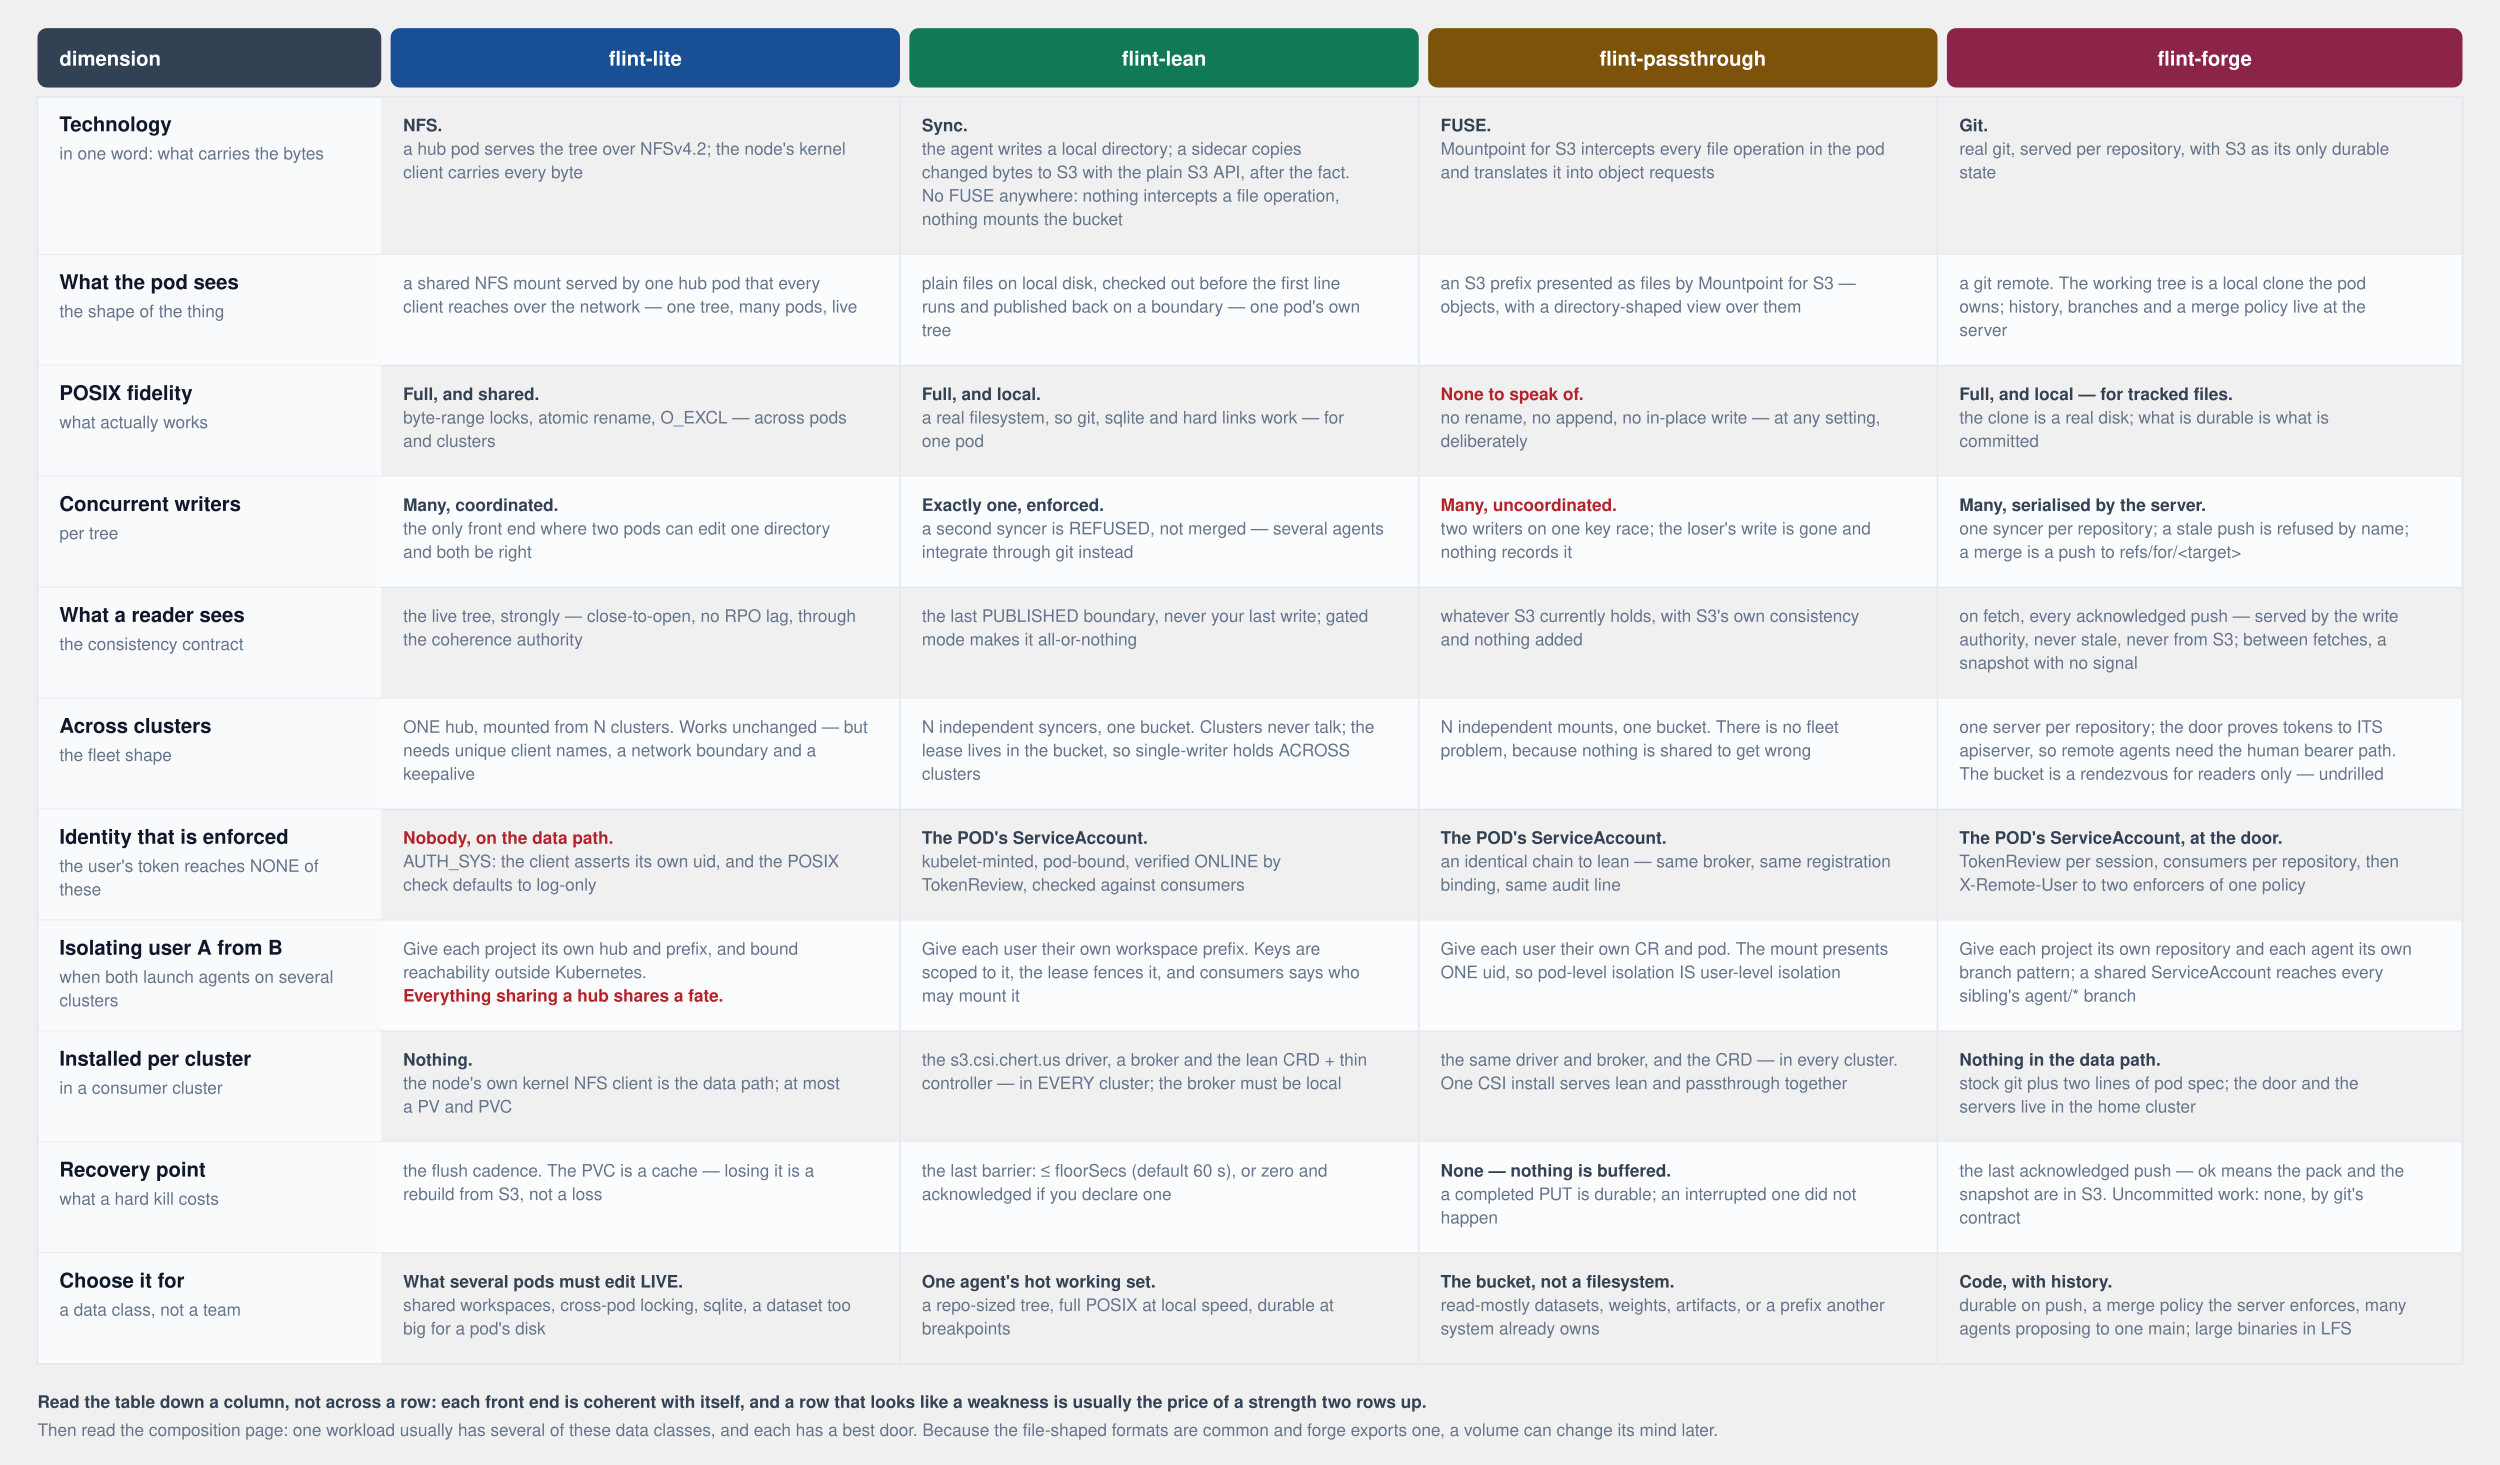
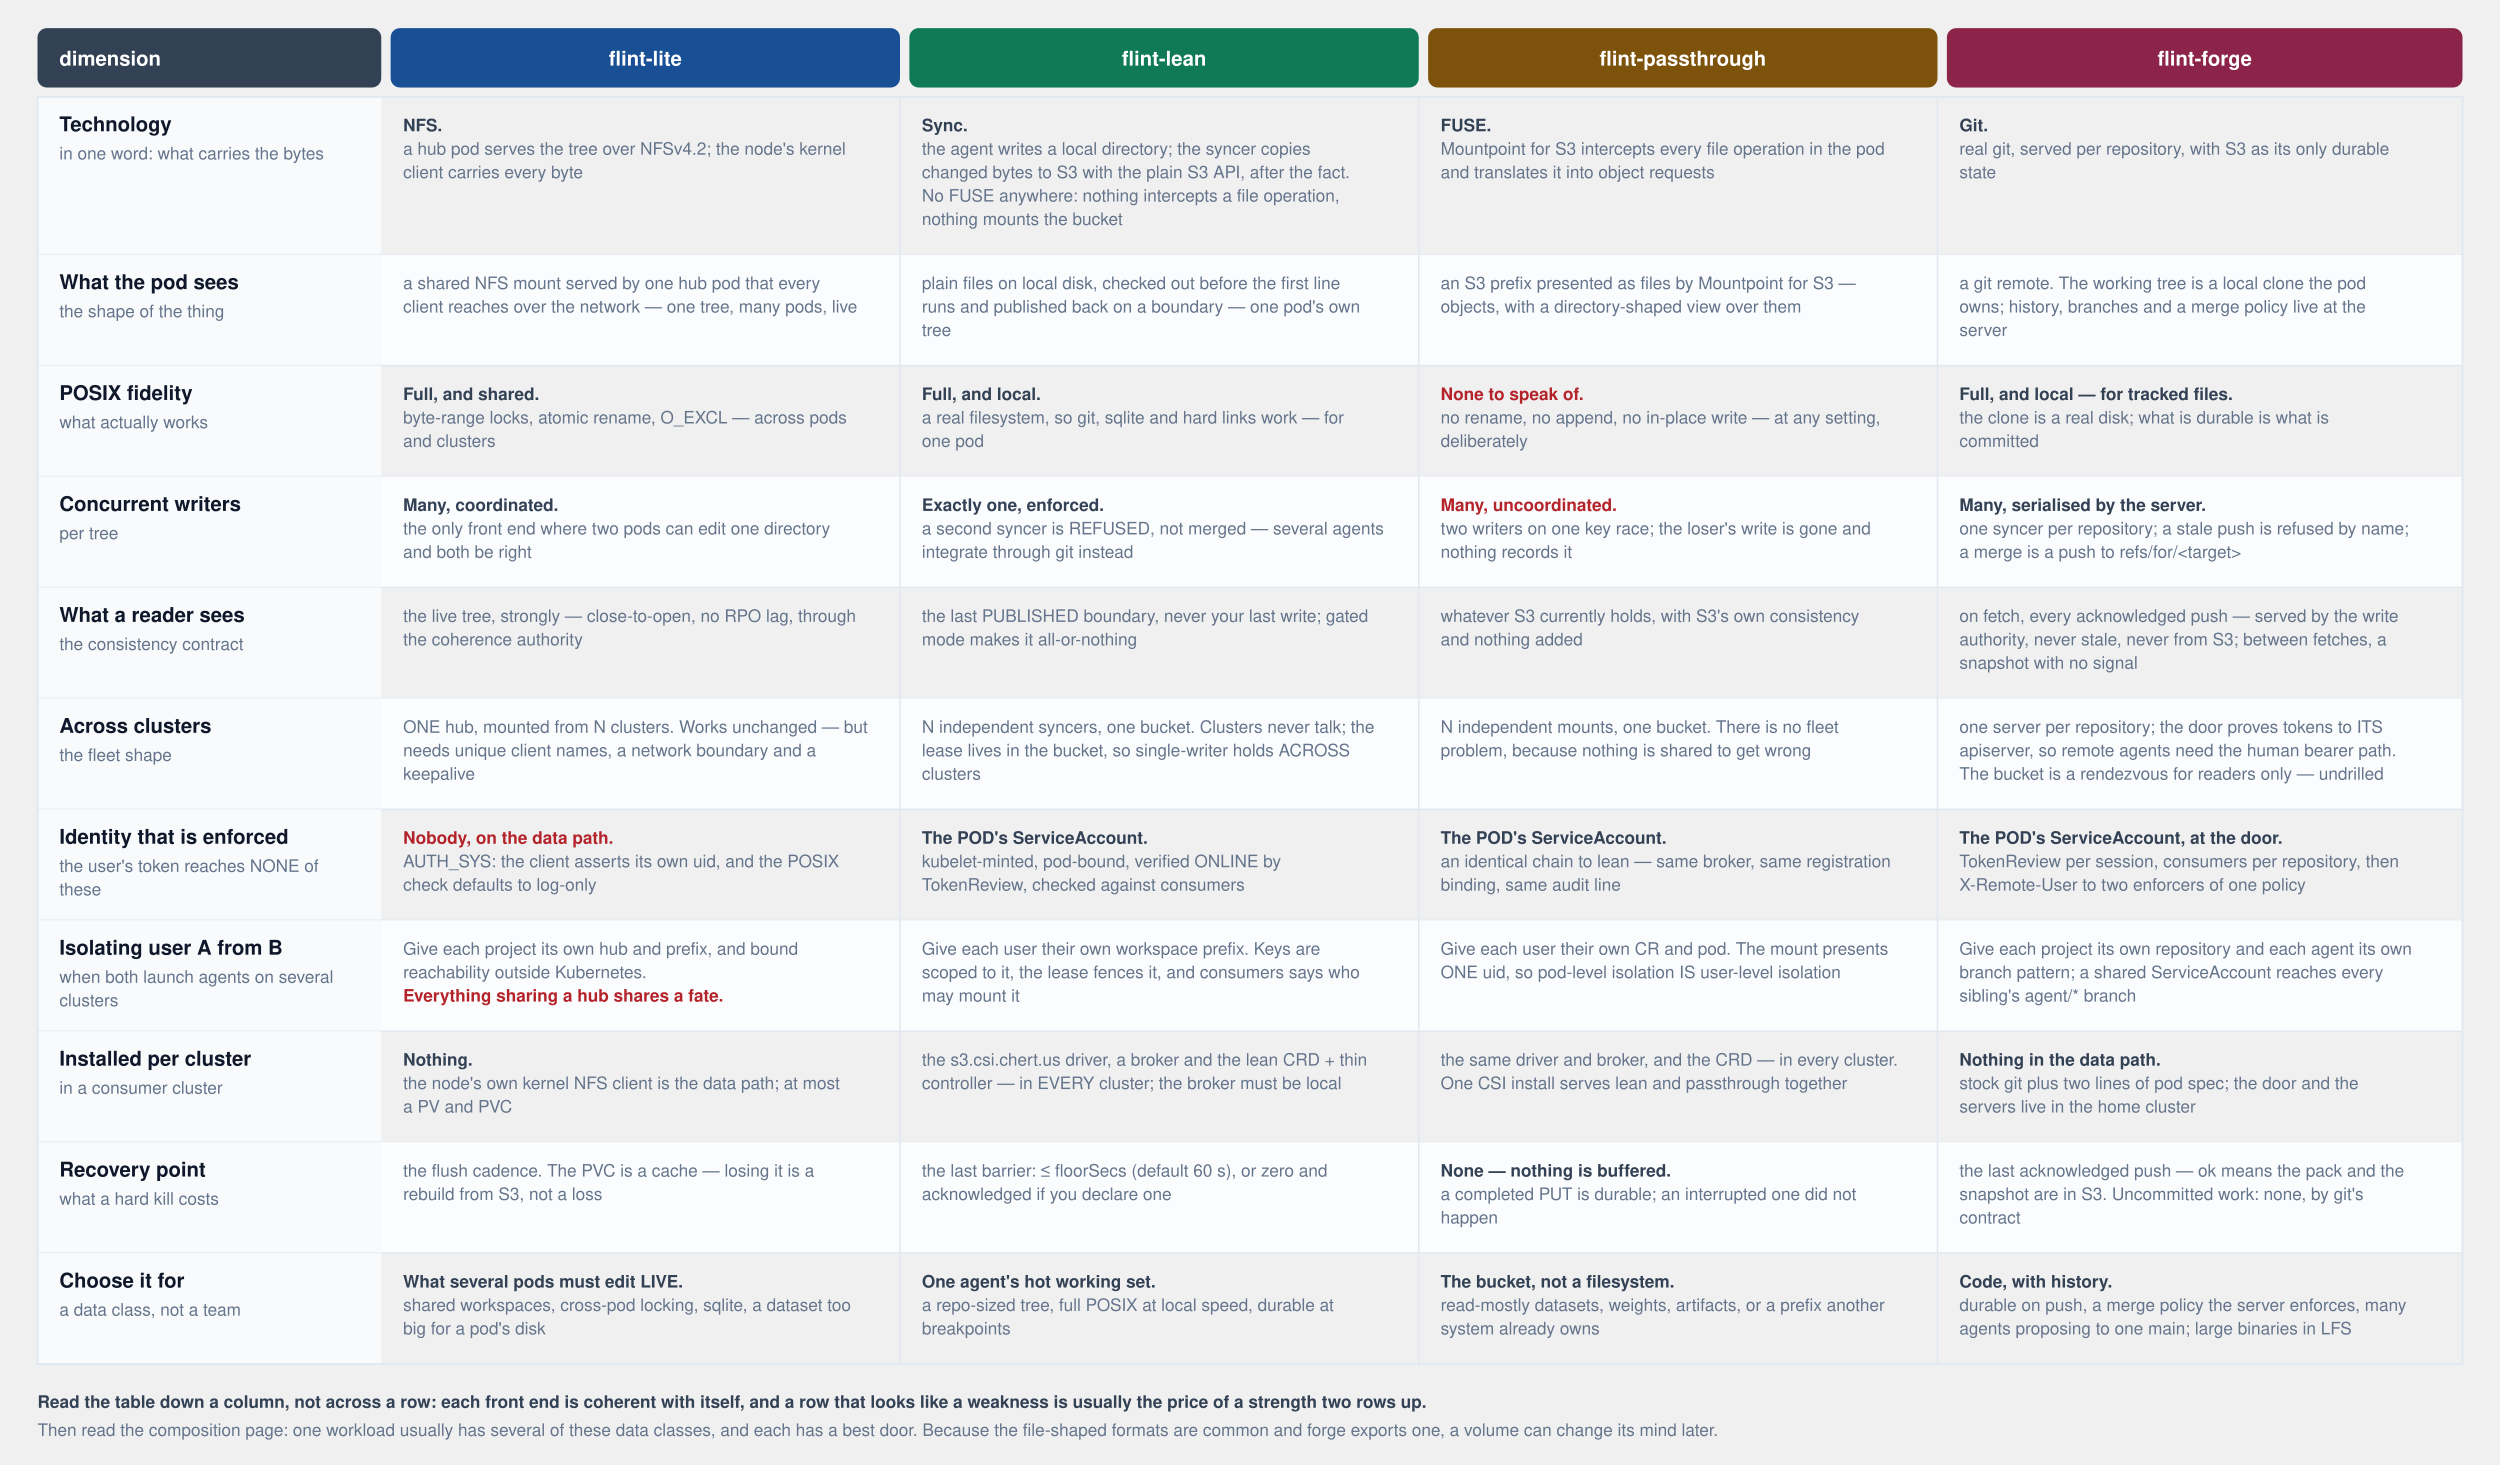
<svg xmlns="http://www.w3.org/2000/svg" viewBox="0 0 1600 937" role="img" aria-label="An eleven-row comparison of flint-lite, flint-lean, flint-passthrough and flint-forge across the technology that carries the bytes, what the pod sees, POSIX fidelity, concurrent writers, reader consistency, multi-cluster shape, enforced identity, user isolation, per-cluster install, recovery point, and the data class each is for.">
  <style>
  text{font-family:"Helvetica Neue",Helvetica,Arial,sans-serif;fill:#0f172a}
  .t1{font-size:17.0px;font-weight:600}
  .t2{font-size:13.0px;font-weight:600}
  .t3{font-size:12.0px}
  .t3b{font-size:12.0px;font-weight:600;fill:#334155}
  .t4{font-size:11.0px;fill:#64748b}
  .t4b{font-size:11.0px;font-weight:600;fill:#334155}
  .mono{font-family:Menlo,"SF Mono",Consolas,monospace;font-size:10.5px;fill:#334155}
  .mute{fill:#64748b}
  .cap{font-size:9.5px;font-weight:600;letter-spacing:.1em;fill:#64748b}
  .num{font-size:11.0px;font-weight:600;fill:#ffffff}
  .on{font-size:13.0px;font-weight:600;fill:#ffffff}
  .onsub{font-size:11.0px;fill:#ffffff;opacity:.85}
  .c-red{fill:#b4232a}
  .c-lite{fill:#184f95} .c-lean{fill:#0f7a55} .c-pass{fill:#7d530c} .c-forge{fill:#8c2449}
  .f-lite{fill:#184f95} .f-lean{fill:#1baf7a} .f-pass{fill:#a06b12} .f-forge{fill:#b03060}
  .f-red{fill:#b4232a} .f-ink{fill:#334155}
  .b-lite{fill:#eef3fa;stroke:#184f95;stroke-width:1.4} .b-lean{fill:#ecf8f2;stroke:#1baf7a;stroke-width:1.4} .b-pass{fill:#faf3e6;stroke:#a06b12;stroke-width:1.4} .b-forge{fill:#faedf2;stroke:#b03060;stroke-width:1.4}
  .hd-lite{fill:#184f95} .hd-lean{fill:#0f7a55} .hd-pass{fill:#7d530c} .hd-forge{fill:#8c2449}
  .hd-lbl{fill:#334155}
  .l-lite{stroke:#184f95;stroke-width:2.2;fill:none} .l-lean{stroke:#1baf7a;stroke-width:2.2;fill:none} .l-pass{stroke:#a06b12;stroke-width:2.2;fill:none} .l-forge{stroke:#b03060;stroke-width:2.2;fill:none}
  .l-ctl{stroke:#94a3b8;stroke-width:1.6;fill:none}
  .l-ink{stroke:#334155;stroke-width:2.2;fill:none}
  .l-red{stroke:#b4232a;stroke-width:2.2;fill:none}
  .bx{fill:#ffffff;stroke:#e2e8f0;stroke-width:1.4}
  .panel{fill:#f8fafc;stroke:#e2e8f0;stroke-width:1.4}
  .s3{fill:#f1f5f9;stroke:#64748b;stroke-width:1.6}
  .grp{fill:none;stroke:#94a3b8;stroke-width:1.3;stroke-dasharray:7 5}
  .hair{stroke:#e2e8f0;stroke-width:1}
  .lbl{fill:#f8fafc} .rowb{fill:#fbfcfd}
  .frame{fill:none;stroke:#e2e8f0;stroke-width:1.2}
  .halo{fill:#ffffff}
  .chip{fill:#f8fafc;stroke:#e2e8f0;stroke-width:1}
  .chip-red{fill:#b4232a}
  .chip-lite{fill:#184f95} .chip-lean{fill:#0f7a55} .chip-pass{fill:#7d530c} .chip-forge{fill:#8c2449}
  .chip .cap{fill:#334155}
  /* On a filled shape. Last on purpose: a class beats a presentation
     attribute, so this must win over .t4/.cap/.mono. */
  .on,.num,.onsub{fill:#ffffff}
  .cap.on{fill:#ffffff}
</style>
  <defs>
    <marker id="a-lite" viewBox="0 0 10 10" refX="9" refY="5" markerWidth="7" markerHeight="7" orient="auto-start-reverse">
      <path d="M0,0 L10,5 L0,10 z" fill="#184f95" />
    </marker>
    <marker id="a-lean" viewBox="0 0 10 10" refX="9" refY="5" markerWidth="7" markerHeight="7" orient="auto-start-reverse">
      <path d="M0,0 L10,5 L0,10 z" fill="#1baf7a" />
    </marker>
    <marker id="a-pass" viewBox="0 0 10 10" refX="9" refY="5" markerWidth="7" markerHeight="7" orient="auto-start-reverse">
      <path d="M0,0 L10,5 L0,10 z" fill="#a06b12" />
    </marker>
    <marker id="a-forge" viewBox="0 0 10 10" refX="9" refY="5" markerWidth="7" markerHeight="7" orient="auto-start-reverse">
      <path d="M0,0 L10,5 L0,10 z" fill="#b03060" />
    </marker>
    <marker id="a-ctl" viewBox="0 0 10 10" refX="9" refY="5" markerWidth="7" markerHeight="7" orient="auto-start-reverse">
      <path d="M0,0 L10,5 L0,10 z" fill="#94a3b8" />
    </marker>
    <marker id="a-ink" viewBox="0 0 10 10" refX="9" refY="5" markerWidth="7" markerHeight="7" orient="auto-start-reverse">
      <path d="M0,0 L10,5 L0,10 z" fill="#334155" />
    </marker>
    <marker id="a-red" viewBox="0 0 10 10" refX="9" refY="5" markerWidth="7" markerHeight="7" orient="auto-start-reverse">
      <path d="M0,0 L10,5 L0,10 z" fill="#b4232a" />
    </marker>
  </defs>
  <rect x="24" y="18" width="220" height="38" rx="6" class="hd-lbl" />
  <text class="on" x="38" y="42">dimension</text>
  <rect x="250" y="18" width="326" height="38" rx="6" class="hd-lite" />
  <text class="on" x="413" y="42" style="text-anchor:middle">flint-lite</text>
  <rect x="582" y="18" width="326" height="38" rx="6" class="hd-lean" />
  <text class="on" x="745" y="42" style="text-anchor:middle">flint-lean</text>
  <rect x="914" y="18" width="326" height="38" rx="6" class="hd-pass" />
  <text class="on" x="1077" y="42" style="text-anchor:middle">flint-passthrough</text>
  <rect x="1246" y="18" width="330" height="38" rx="6" class="hd-forge" />
  <text class="on" x="1411" y="42" style="text-anchor:middle">flint-forge</text>
  <rect x="24" y="62" width="220" height="101" rx="0" class="lbl" />
  <text class="t2" x="38" y="84">Technology</text>
  <text class="t4" x="38" y="102">in one word: what carries the bytes</text>
  <text class="t4b" x="258" y="84">NFS.</text>
  <text class="t4" x="258" y="99">a hub pod serves the tree over NFSv4.2; the node's kernel</text>
  <text class="t4" x="258" y="114">client carries every byte</text>
  <text class="t4b" x="590" y="84">Sync.</text>
-   <text class="t4" x="590" y="99">the agent writes a local directory; a sidecar copies</text>
+   <text class="t4" x="590" y="99">the agent writes a local directory; the syncer copies</text>
  <text class="t4" x="590" y="114">changed bytes to S3 with the plain S3 API, after the fact.</text>
  <text class="t4" x="590" y="129">No FUSE anywhere: nothing intercepts a file operation,</text>
  <text class="t4" x="590" y="144">nothing mounts the bucket</text>
  <text class="t4b" x="922" y="84">FUSE.</text>
  <text class="t4" x="922" y="99">Mountpoint for S3 intercepts every file operation in the pod</text>
  <text class="t4" x="922" y="114">and translates it into object requests</text>
  <text class="t4b" x="1254" y="84">Git.</text>
  <text class="t4" x="1254" y="99">real git, served per repository, with S3 as its only durable</text>
  <text class="t4" x="1254" y="114">state</text>
  <line class="hair" x1="24" y1="163" x2="1576" y2="163" />
  <rect x="24" y="163" width="220" height="71" rx="0" class="lbl" />
  <rect x="244" y="163" width="1332" height="71" rx="0" class="rowb" />
  <text class="t2" x="38" y="185">What the pod sees</text>
  <text class="t4" x="38" y="203">the shape of the thing</text>
  <text class="t4" x="258" y="185">a shared NFS mount served by one hub pod that every</text>
  <text class="t4" x="258" y="200">client reaches over the network — one tree, many pods, live</text>
  <text class="t4" x="590" y="185">plain files on local disk, checked out before the first line</text>
  <text class="t4" x="590" y="200">runs and published back on a boundary — one pod's own</text>
  <text class="t4" x="590" y="215">tree</text>
  <text class="t4" x="922" y="185">an S3 prefix presented as files by Mountpoint for S3 —</text>
  <text class="t4" x="922" y="200">objects, with a directory-shaped view over them</text>
  <text class="t4" x="1254" y="185">a git remote. The working tree is a local clone the pod</text>
  <text class="t4" x="1254" y="200">owns; history, branches and a merge policy live at the</text>
  <text class="t4" x="1254" y="215">server</text>
  <line class="hair" x1="24" y1="234" x2="1576" y2="234" />
  <rect x="24" y="234" width="220" height="71" rx="0" class="lbl" />
  <text class="t2" x="38" y="256">POSIX fidelity</text>
  <text class="t4" x="38" y="274">what actually works</text>
  <text class="t4b" x="258" y="256">Full, and shared.</text>
  <text class="t4" x="258" y="271">byte-range locks, atomic rename, O_EXCL — across pods</text>
  <text class="t4" x="258" y="286">and clusters</text>
  <text class="t4b" x="590" y="256">Full, and local.</text>
  <text class="t4" x="590" y="271">a real filesystem, so git, sqlite and hard links work — for</text>
  <text class="t4" x="590" y="286">one pod</text>
  <text class="t4b c-red" x="922" y="256">None to speak of.</text>
  <text class="t4" x="922" y="271">no rename, no append, no in-place write — at any setting,</text>
  <text class="t4" x="922" y="286">deliberately</text>
  <text class="t4b" x="1254" y="256">Full, and local — for tracked files.</text>
  <text class="t4" x="1254" y="271">the clone is a real disk; what is durable is what is</text>
  <text class="t4" x="1254" y="286">committed</text>
  <line class="hair" x1="24" y1="305" x2="1576" y2="305" />
  <rect x="24" y="305" width="220" height="71" rx="0" class="lbl" />
  <rect x="244" y="305" width="1332" height="71" rx="0" class="rowb" />
  <text class="t2" x="38" y="327">Concurrent writers</text>
  <text class="t4" x="38" y="345">per tree</text>
  <text class="t4b" x="258" y="327">Many, coordinated.</text>
  <text class="t4" x="258" y="342">the only front end where two pods can edit one directory</text>
  <text class="t4" x="258" y="357">and both be right</text>
  <text class="t4b" x="590" y="327">Exactly one, enforced.</text>
  <text class="t4" x="590" y="342">a second syncer is REFUSED, not merged — several agents</text>
  <text class="t4" x="590" y="357">integrate through git instead</text>
  <text class="t4b c-red" x="922" y="327">Many, uncoordinated.</text>
  <text class="t4" x="922" y="342">two writers on one key race; the loser's write is gone and</text>
  <text class="t4" x="922" y="357">nothing records it</text>
  <text class="t4b" x="1254" y="327">Many, serialised by the server.</text>
  <text class="t4" x="1254" y="342">one syncer per repository; a stale push is refused by name;</text>
  <text class="t4" x="1254" y="357">a merge is a push to refs/for/&lt;target&gt;</text>
  <line class="hair" x1="24" y1="376" x2="1576" y2="376" />
  <rect x="24" y="376" width="220" height="71" rx="0" class="lbl" />
  <text class="t2" x="38" y="398">What a reader sees</text>
  <text class="t4" x="38" y="416">the consistency contract</text>
  <text class="t4" x="258" y="398">the live tree, strongly — close-to-open, no RPO lag, through</text>
  <text class="t4" x="258" y="413">the coherence authority</text>
  <text class="t4" x="590" y="398">the last PUBLISHED boundary, never your last write; gated</text>
  <text class="t4" x="590" y="413">mode makes it all-or-nothing</text>
  <text class="t4" x="922" y="398">whatever S3 currently holds, with S3's own consistency</text>
  <text class="t4" x="922" y="413">and nothing added</text>
  <text class="t4" x="1254" y="398">on fetch, every acknowledged push — served by the write</text>
  <text class="t4" x="1254" y="413">authority, never stale, never from S3; between fetches, a</text>
  <text class="t4" x="1254" y="428">snapshot with no signal</text>
  <line class="hair" x1="24" y1="447" x2="1576" y2="447" />
  <rect x="24" y="447" width="220" height="71" rx="0" class="lbl" />
  <rect x="244" y="447" width="1332" height="71" rx="0" class="rowb" />
  <text class="t2" x="38" y="469">Across clusters</text>
  <text class="t4" x="38" y="487">the fleet shape</text>
  <text class="t4" x="258" y="469">ONE hub, mounted from N clusters. Works unchanged — but</text>
  <text class="t4" x="258" y="484">needs unique client names, a network boundary and a</text>
  <text class="t4" x="258" y="499">keepalive</text>
  <text class="t4" x="590" y="469">N independent syncers, one bucket. Clusters never talk; the</text>
  <text class="t4" x="590" y="484">lease lives in the bucket, so single-writer holds ACROSS</text>
  <text class="t4" x="590" y="499">clusters</text>
  <text class="t4" x="922" y="469">N independent mounts, one bucket. There is no fleet</text>
  <text class="t4" x="922" y="484">problem, because nothing is shared to get wrong</text>
  <text class="t4" x="1254" y="469">one server per repository; the door proves tokens to ITS</text>
  <text class="t4" x="1254" y="484">apiserver, so remote agents need the human bearer path.</text>
  <text class="t4" x="1254" y="499">The bucket is a rendezvous for readers only — undrilled</text>
  <line class="hair" x1="24" y1="518" x2="1576" y2="518" />
  <rect x="24" y="518" width="220" height="71" rx="0" class="lbl" />
  <text class="t2" x="38" y="540">Identity that is enforced</text>
  <text class="t4" x="38" y="558">the user's token reaches NONE of</text>
  <text class="t4" x="38" y="573">these</text>
  <text class="t4b c-red" x="258" y="540">Nobody, on the data path.</text>
  <text class="t4" x="258" y="555">AUTH_SYS: the client asserts its own uid, and the POSIX</text>
  <text class="t4" x="258" y="570">check defaults to log-only</text>
  <text class="t4b" x="590" y="540">The POD's ServiceAccount.</text>
  <text class="t4" x="590" y="555">kubelet-minted, pod-bound, verified ONLINE by</text>
  <text class="t4" x="590" y="570">TokenReview, checked against consumers</text>
  <text class="t4b" x="922" y="540">The POD's ServiceAccount.</text>
  <text class="t4" x="922" y="555">an identical chain to lean — same broker, same registration</text>
  <text class="t4" x="922" y="570">binding, same audit line</text>
  <text class="t4b" x="1254" y="540">The POD's ServiceAccount, at the door.</text>
  <text class="t4" x="1254" y="555">TokenReview per session, consumers per repository, then</text>
  <text class="t4" x="1254" y="570">X-Remote-User to two enforcers of one policy</text>
  <line class="hair" x1="24" y1="589" x2="1576" y2="589" />
  <rect x="24" y="589" width="220" height="71" rx="0" class="lbl" />
  <rect x="244" y="589" width="1332" height="71" rx="0" class="rowb" />
  <text class="t2" x="38" y="611">Isolating user A from B</text>
  <text class="t4" x="38" y="629">when both launch agents on several</text>
  <text class="t4" x="38" y="644">clusters</text>
  <text class="t4" x="258" y="611">Give each project its own hub and prefix, and bound</text>
  <text class="t4" x="258" y="626">reachability outside Kubernetes.</text>
  <text class="t4b c-red" x="258" y="641">Everything sharing a hub shares a fate.</text>
  <text class="t4" x="590" y="611">Give each user their own workspace prefix. Keys are</text>
  <text class="t4" x="590" y="626">scoped to it, the lease fences it, and consumers says who</text>
  <text class="t4" x="590" y="641">may mount it</text>
  <text class="t4" x="922" y="611">Give each user their own CR and pod. The mount presents</text>
  <text class="t4" x="922" y="626">ONE uid, so pod-level isolation IS user-level isolation</text>
  <text class="t4" x="1254" y="611">Give each project its own repository and each agent its own</text>
  <text class="t4" x="1254" y="626">branch pattern; a shared ServiceAccount reaches every</text>
  <text class="t4" x="1254" y="641">sibling's agent/* branch</text>
  <line class="hair" x1="24" y1="660" x2="1576" y2="660" />
  <rect x="24" y="660" width="220" height="71" rx="0" class="lbl" />
  <text class="t2" x="38" y="682">Installed per cluster</text>
  <text class="t4" x="38" y="700">in a consumer cluster</text>
  <text class="t4b" x="258" y="682">Nothing.</text>
  <text class="t4" x="258" y="697">the node's own kernel NFS client is the data path; at most</text>
  <text class="t4" x="258" y="712">a PV and PVC</text>
  <text class="t4" x="590" y="682">the s3.csi.chert.us driver, a broker and the lean CRD + thin</text>
  <text class="t4" x="590" y="697">controller — in EVERY cluster; the broker must be local</text>
  <text class="t4" x="922" y="682">the same driver and broker, and the CRD — in every cluster.</text>
  <text class="t4" x="922" y="697">One CSI install serves lean and passthrough together</text>
  <text class="t4b" x="1254" y="682">Nothing in the data path.</text>
  <text class="t4" x="1254" y="697">stock git plus two lines of pod spec; the door and the</text>
  <text class="t4" x="1254" y="712">servers live in the home cluster</text>
  <line class="hair" x1="24" y1="731" x2="1576" y2="731" />
  <rect x="24" y="731" width="220" height="71" rx="0" class="lbl" />
  <rect x="244" y="731" width="1332" height="71" rx="0" class="rowb" />
  <text class="t2" x="38" y="753">Recovery point</text>
  <text class="t4" x="38" y="771">what a hard kill costs</text>
  <text class="t4" x="258" y="753">the flush cadence. The PVC is a cache — losing it is a</text>
  <text class="t4" x="258" y="768">rebuild from S3, not a loss</text>
  <text class="t4" x="590" y="753">the last barrier: ≤ floorSecs (default 60 s), or zero and</text>
  <text class="t4" x="590" y="768">acknowledged if you declare one</text>
  <text class="t4b" x="922" y="753">None — nothing is buffered.</text>
  <text class="t4" x="922" y="768">a completed PUT is durable; an interrupted one did not</text>
  <text class="t4" x="922" y="783">happen</text>
  <text class="t4" x="1254" y="753">the last acknowledged push — ok means the pack and the</text>
  <text class="t4" x="1254" y="768">snapshot are in S3. Uncommitted work: none, by git's</text>
  <text class="t4" x="1254" y="783">contract</text>
  <line class="hair" x1="24" y1="802" x2="1576" y2="802" />
  <rect x="24" y="802" width="220" height="71" rx="0" class="lbl" />
  <text class="t2" x="38" y="824">Choose it for</text>
  <text class="t4" x="38" y="842">a data class, not a team</text>
  <text class="t4b" x="258" y="824">What several pods must edit LIVE.</text>
  <text class="t4" x="258" y="839">shared workspaces, cross-pod locking, sqlite, a dataset too</text>
  <text class="t4" x="258" y="854">big for a pod's disk</text>
  <text class="t4b" x="590" y="824">One agent's hot working set.</text>
  <text class="t4" x="590" y="839">a repo-sized tree, full POSIX at local speed, durable at</text>
  <text class="t4" x="590" y="854">breakpoints</text>
  <text class="t4b" x="922" y="824">The bucket, not a filesystem.</text>
  <text class="t4" x="922" y="839">read-mostly datasets, weights, artifacts, or a prefix another</text>
  <text class="t4" x="922" y="854">system already owns</text>
  <text class="t4b" x="1254" y="824">Code, with history.</text>
  <text class="t4" x="1254" y="839">durable on push, a merge policy the server enforces, many</text>
  <text class="t4" x="1254" y="854">agents proposing to one main; large binaries in LFS</text>
  <line class="hair" x1="24" y1="873" x2="1576" y2="873" />
  <rect x="24" y="62" width="1552" height="811" rx="0" class="frame" />
  <line class="hair" x1="576" y1="62" x2="576" y2="873" />
  <line class="hair" x1="908" y1="62" x2="908" y2="873" />
  <line class="hair" x1="1240" y1="62" x2="1240" y2="873" />
  <text class="t4b" x="24" y="901">Read the table down a column, not across a row: each front end is coherent with itself, and a row that looks like a weakness is usually the price of a strength two rows up.</text>
  <text class="t4" x="24" y="919">Then read the composition page: one workload usually has several of these data classes, and each has a best door. Because the file-shaped formats are common and forge exports one, a volume can change its mind later.</text>
</svg>
